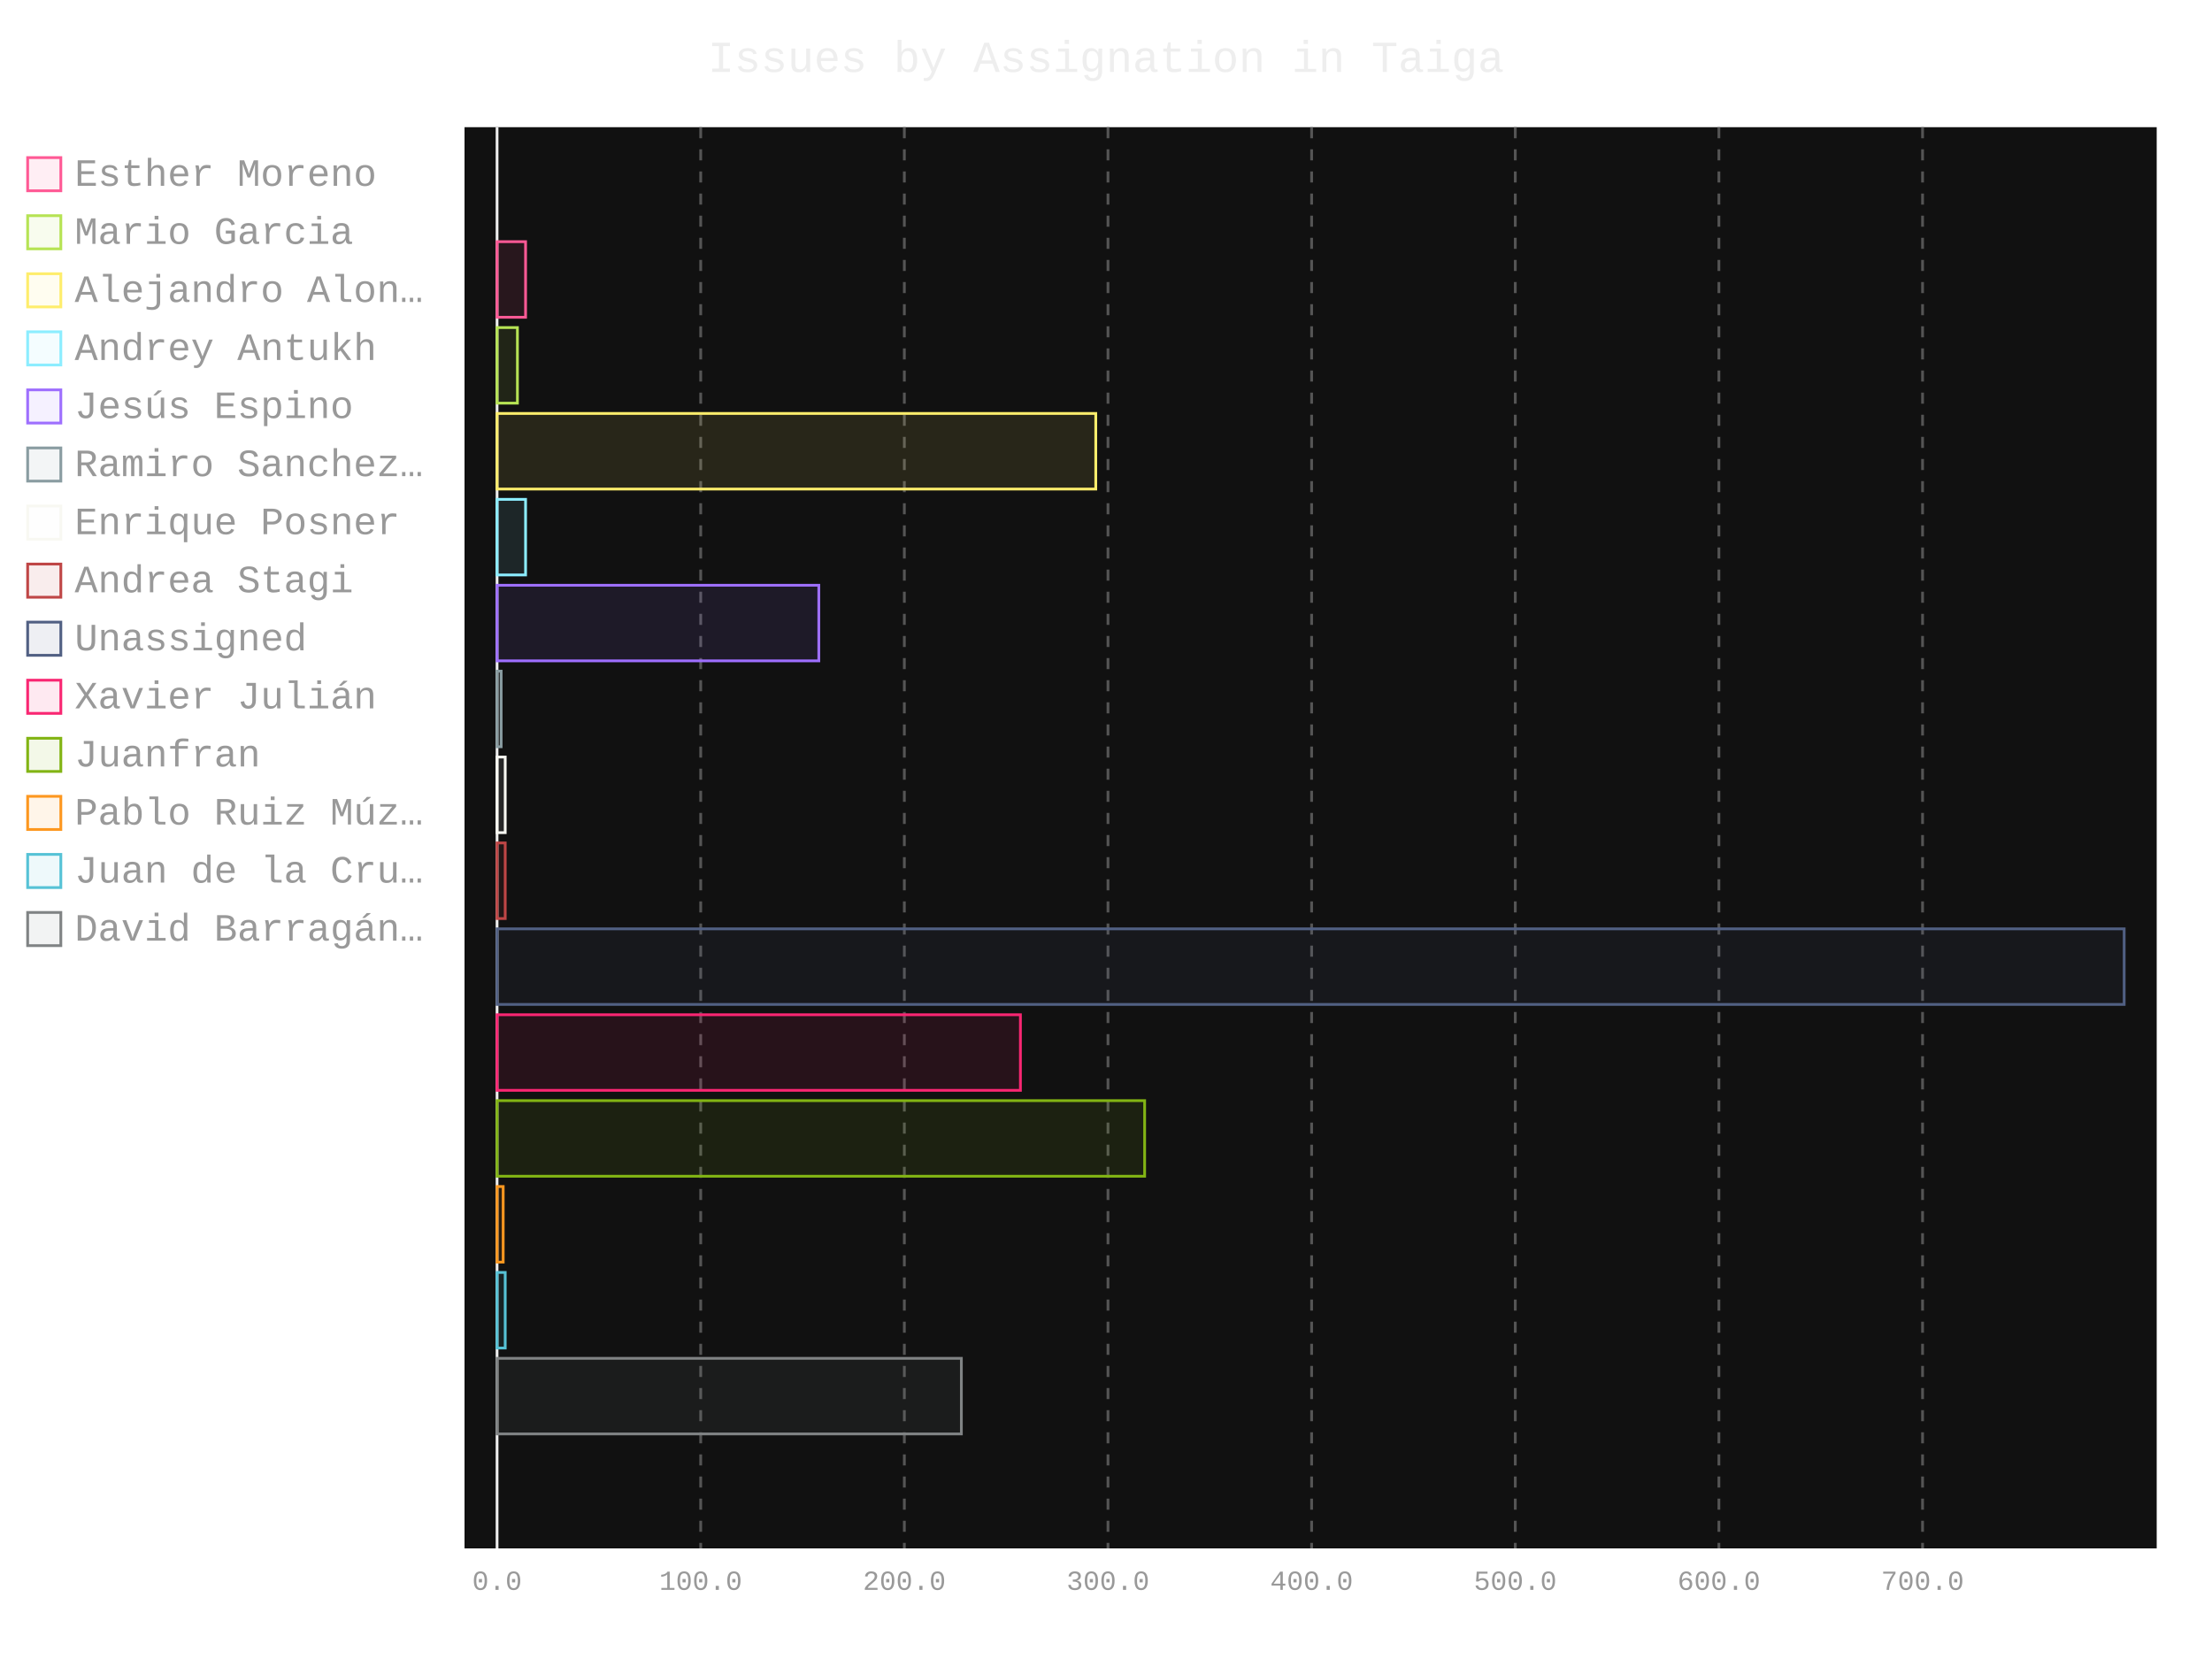
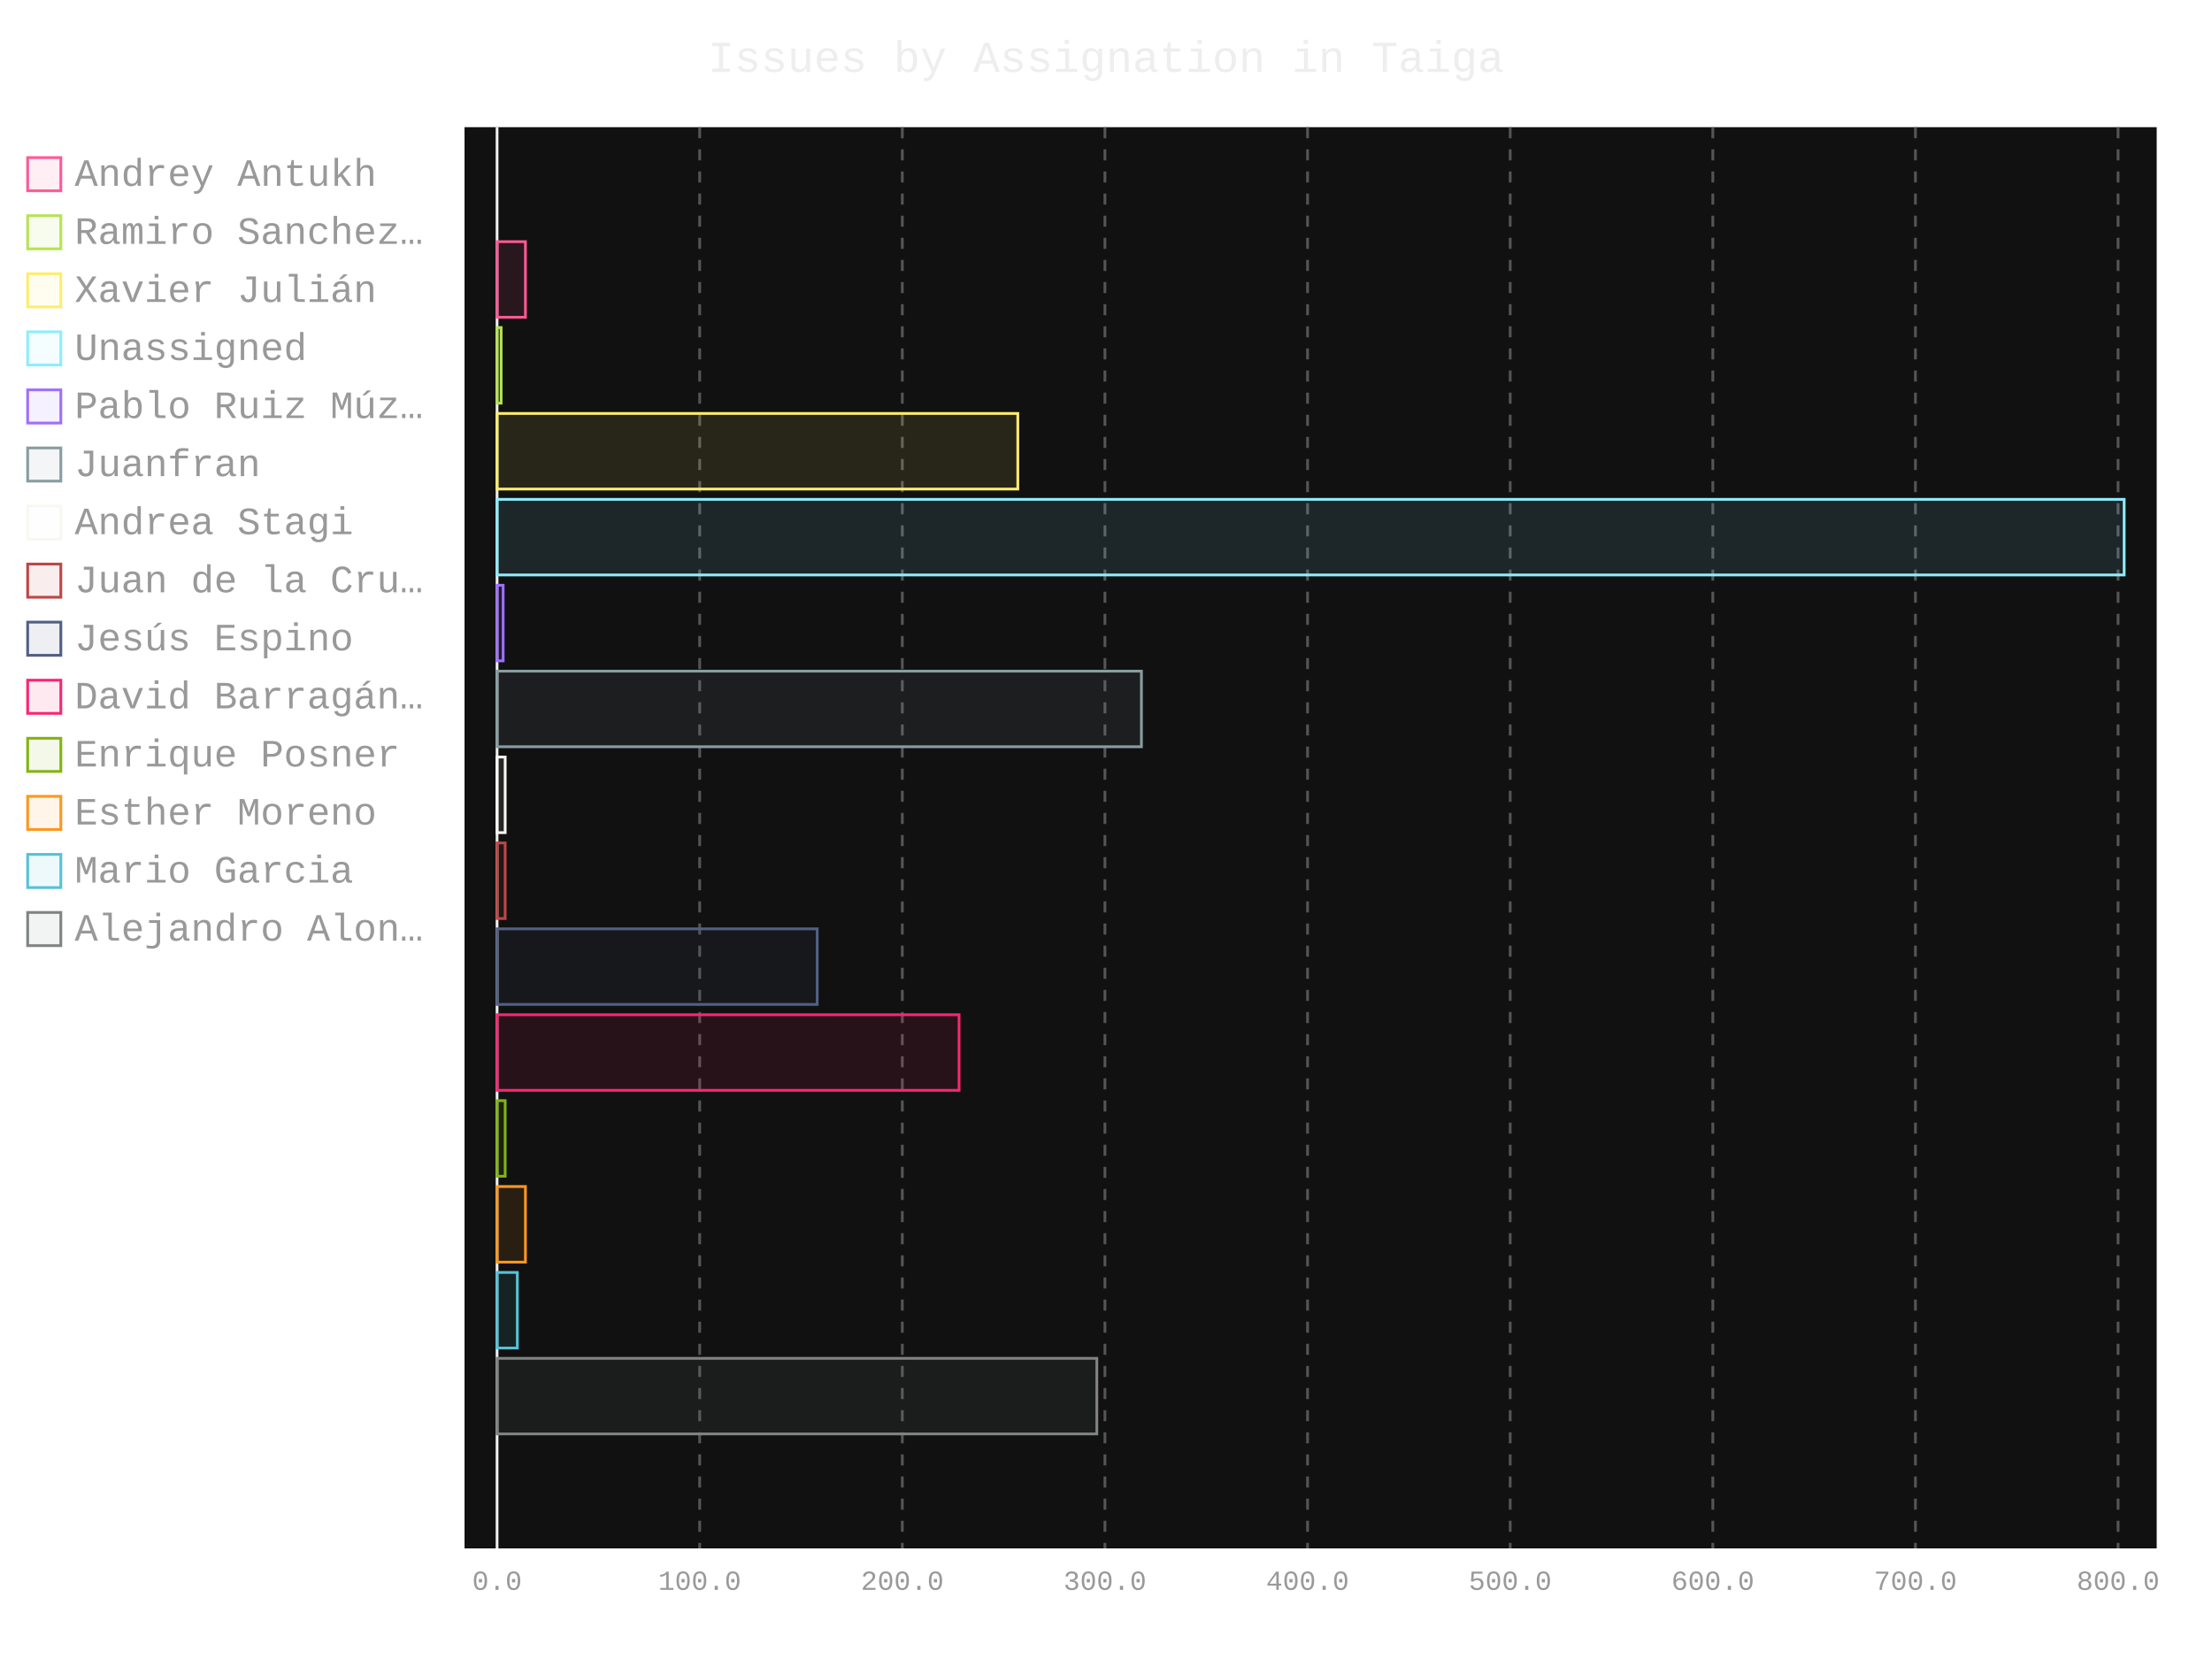
- <svg xmlns="http://www.w3.org/2000/svg" id="chart-2cd76d54-09de-41a3-a75f-2a38a0a2c77c" class="pygal-chart" viewBox="0 0 800 600">
+ <svg xmlns="http://www.w3.org/2000/svg" id="chart-fd9f1b45-08f8-4b8e-b9a5-a60ca3d62fca" class="pygal-chart" viewBox="0 0 800 600">
  <defs>
-     <style type="text/css">#chart-2cd76d54-09de-41a3-a75f-2a38a0a2c77c{-webkit-user-select:none;-webkit-font-smoothing:antialiased;font-family:Consolas,"Liberation Mono",Menlo,Courier,monospace}#chart-2cd76d54-09de-41a3-a75f-2a38a0a2c77c .title{font-family:Consolas,"Liberation Mono",Menlo,Courier,monospace;font-size:16px}#chart-2cd76d54-09de-41a3-a75f-2a38a0a2c77c .legends .legend text{font-family:Consolas,"Liberation Mono",Menlo,Courier,monospace;font-size:14px}#chart-2cd76d54-09de-41a3-a75f-2a38a0a2c77c .axis text{font-family:Consolas,"Liberation Mono",Menlo,Courier,monospace;font-size:10px}#chart-2cd76d54-09de-41a3-a75f-2a38a0a2c77c .axis text.major{font-family:Consolas,"Liberation Mono",Menlo,Courier,monospace;font-size:10px}#chart-2cd76d54-09de-41a3-a75f-2a38a0a2c77c .text-overlay text.value{font-family:Consolas,"Liberation Mono",Menlo,Courier,monospace;font-size:16px}#chart-2cd76d54-09de-41a3-a75f-2a38a0a2c77c .text-overlay text.label{font-family:Consolas,"Liberation Mono",Menlo,Courier,monospace;font-size:10px}#chart-2cd76d54-09de-41a3-a75f-2a38a0a2c77c .tooltip{font-family:Consolas,"Liberation Mono",Menlo,Courier,monospace;font-size:14px}#chart-2cd76d54-09de-41a3-a75f-2a38a0a2c77c text.no_data{font-family:Consolas,"Liberation Mono",Menlo,Courier,monospace;font-size:64px}
- #chart-2cd76d54-09de-41a3-a75f-2a38a0a2c77c{background-color:transparent}#chart-2cd76d54-09de-41a3-a75f-2a38a0a2c77c path,#chart-2cd76d54-09de-41a3-a75f-2a38a0a2c77c line,#chart-2cd76d54-09de-41a3-a75f-2a38a0a2c77c rect,#chart-2cd76d54-09de-41a3-a75f-2a38a0a2c77c circle{-webkit-transition:1s ease-out;-moz-transition:1s ease-out;transition:1s ease-out}#chart-2cd76d54-09de-41a3-a75f-2a38a0a2c77c .graph &gt; .background{fill:transparent}#chart-2cd76d54-09de-41a3-a75f-2a38a0a2c77c .plot &gt; .background{fill:#111}#chart-2cd76d54-09de-41a3-a75f-2a38a0a2c77c .graph{fill:#999}#chart-2cd76d54-09de-41a3-a75f-2a38a0a2c77c text.no_data{fill:#eee}#chart-2cd76d54-09de-41a3-a75f-2a38a0a2c77c .title{fill:#eee}#chart-2cd76d54-09de-41a3-a75f-2a38a0a2c77c .legends .legend text{fill:#999}#chart-2cd76d54-09de-41a3-a75f-2a38a0a2c77c .legends .legend:hover text{fill:#eee}#chart-2cd76d54-09de-41a3-a75f-2a38a0a2c77c .axis .line{stroke:#eee}#chart-2cd76d54-09de-41a3-a75f-2a38a0a2c77c .axis .guide.line{stroke:#555}#chart-2cd76d54-09de-41a3-a75f-2a38a0a2c77c .axis .major.line{stroke:#999}#chart-2cd76d54-09de-41a3-a75f-2a38a0a2c77c .axis text.major{fill:#eee}#chart-2cd76d54-09de-41a3-a75f-2a38a0a2c77c .axis.y .guides:hover .guide.line,#chart-2cd76d54-09de-41a3-a75f-2a38a0a2c77c .line-graph .axis.x .guides:hover .guide.line,#chart-2cd76d54-09de-41a3-a75f-2a38a0a2c77c .stackedline-graph .axis.x .guides:hover .guide.line,#chart-2cd76d54-09de-41a3-a75f-2a38a0a2c77c .xy-graph .axis.x .guides:hover .guide.line{stroke:#eee}#chart-2cd76d54-09de-41a3-a75f-2a38a0a2c77c .axis .guides:hover text{fill:#eee}#chart-2cd76d54-09de-41a3-a75f-2a38a0a2c77c .reactive{fill-opacity:.1}#chart-2cd76d54-09de-41a3-a75f-2a38a0a2c77c .reactive.active,#chart-2cd76d54-09de-41a3-a75f-2a38a0a2c77c .active .reactive{fill-opacity:.75;stroke-width:4}#chart-2cd76d54-09de-41a3-a75f-2a38a0a2c77c .series text{fill:#eee}#chart-2cd76d54-09de-41a3-a75f-2a38a0a2c77c .tooltip rect{fill:#111;stroke:#eee;-webkit-transition:opacity 1s ease-out;-moz-transition:opacity 1s ease-out;transition:opacity 1s ease-out}#chart-2cd76d54-09de-41a3-a75f-2a38a0a2c77c .tooltip .label{fill:#999}#chart-2cd76d54-09de-41a3-a75f-2a38a0a2c77c .tooltip .label{fill:#999}#chart-2cd76d54-09de-41a3-a75f-2a38a0a2c77c .tooltip .legend{font-size:.8em;fill:#555}#chart-2cd76d54-09de-41a3-a75f-2a38a0a2c77c .tooltip .x_label{font-size:.6em;fill:#eee}#chart-2cd76d54-09de-41a3-a75f-2a38a0a2c77c .tooltip .xlink{font-size:.5em;text-decoration:underline}#chart-2cd76d54-09de-41a3-a75f-2a38a0a2c77c .tooltip .value{font-size:1.5em}#chart-2cd76d54-09de-41a3-a75f-2a38a0a2c77c .map-element{fill:#111;stroke:#555 !important}#chart-2cd76d54-09de-41a3-a75f-2a38a0a2c77c .map-element .reactive{fill-opacity:inherit}#chart-2cd76d54-09de-41a3-a75f-2a38a0a2c77c .color-0,#chart-2cd76d54-09de-41a3-a75f-2a38a0a2c77c .color-0 a:visited{stroke:#ff5995;fill:#ff5995}#chart-2cd76d54-09de-41a3-a75f-2a38a0a2c77c .color-1,#chart-2cd76d54-09de-41a3-a75f-2a38a0a2c77c .color-1 a:visited{stroke:#b6e354;fill:#b6e354}#chart-2cd76d54-09de-41a3-a75f-2a38a0a2c77c .color-2,#chart-2cd76d54-09de-41a3-a75f-2a38a0a2c77c .color-2 a:visited{stroke:#feed6c;fill:#feed6c}#chart-2cd76d54-09de-41a3-a75f-2a38a0a2c77c .color-3,#chart-2cd76d54-09de-41a3-a75f-2a38a0a2c77c .color-3 a:visited{stroke:#8cedff;fill:#8cedff}#chart-2cd76d54-09de-41a3-a75f-2a38a0a2c77c .color-4,#chart-2cd76d54-09de-41a3-a75f-2a38a0a2c77c .color-4 a:visited{stroke:#9e6ffe;fill:#9e6ffe}#chart-2cd76d54-09de-41a3-a75f-2a38a0a2c77c .color-5,#chart-2cd76d54-09de-41a3-a75f-2a38a0a2c77c .color-5 a:visited{stroke:#899ca1;fill:#899ca1}#chart-2cd76d54-09de-41a3-a75f-2a38a0a2c77c .color-6,#chart-2cd76d54-09de-41a3-a75f-2a38a0a2c77c .color-6 a:visited{stroke:#f8f8f2;fill:#f8f8f2}#chart-2cd76d54-09de-41a3-a75f-2a38a0a2c77c .color-7,#chart-2cd76d54-09de-41a3-a75f-2a38a0a2c77c .color-7 a:visited{stroke:#bf4646;fill:#bf4646}#chart-2cd76d54-09de-41a3-a75f-2a38a0a2c77c .color-8,#chart-2cd76d54-09de-41a3-a75f-2a38a0a2c77c .color-8 a:visited{stroke:#516083;fill:#516083}#chart-2cd76d54-09de-41a3-a75f-2a38a0a2c77c .color-9,#chart-2cd76d54-09de-41a3-a75f-2a38a0a2c77c .color-9 a:visited{stroke:#f92672;fill:#f92672}#chart-2cd76d54-09de-41a3-a75f-2a38a0a2c77c .color-10,#chart-2cd76d54-09de-41a3-a75f-2a38a0a2c77c .color-10 a:visited{stroke:#82b414;fill:#82b414}#chart-2cd76d54-09de-41a3-a75f-2a38a0a2c77c .color-11,#chart-2cd76d54-09de-41a3-a75f-2a38a0a2c77c .color-11 a:visited{stroke:#fd971f;fill:#fd971f}#chart-2cd76d54-09de-41a3-a75f-2a38a0a2c77c .color-12,#chart-2cd76d54-09de-41a3-a75f-2a38a0a2c77c .color-12 a:visited{stroke:#56c2d6;fill:#56c2d6}#chart-2cd76d54-09de-41a3-a75f-2a38a0a2c77c .color-13,#chart-2cd76d54-09de-41a3-a75f-2a38a0a2c77c .color-13 a:visited{stroke:#808384;fill:#808384}#chart-2cd76d54-09de-41a3-a75f-2a38a0a2c77c .text-overlay .color-0 text{fill:black}#chart-2cd76d54-09de-41a3-a75f-2a38a0a2c77c .text-overlay .color-1 text{fill:black}#chart-2cd76d54-09de-41a3-a75f-2a38a0a2c77c .text-overlay .color-2 text{fill:black}#chart-2cd76d54-09de-41a3-a75f-2a38a0a2c77c .text-overlay .color-3 text{fill:black}#chart-2cd76d54-09de-41a3-a75f-2a38a0a2c77c .text-overlay .color-4 text{fill:black}#chart-2cd76d54-09de-41a3-a75f-2a38a0a2c77c .text-overlay .color-5 text{fill:black}#chart-2cd76d54-09de-41a3-a75f-2a38a0a2c77c .text-overlay .color-6 text{fill:black}#chart-2cd76d54-09de-41a3-a75f-2a38a0a2c77c .text-overlay .color-7 text{fill:black}#chart-2cd76d54-09de-41a3-a75f-2a38a0a2c77c .text-overlay .color-8 text{fill:black}#chart-2cd76d54-09de-41a3-a75f-2a38a0a2c77c .text-overlay .color-9 text{fill:black}#chart-2cd76d54-09de-41a3-a75f-2a38a0a2c77c .text-overlay .color-10 text{fill:black}#chart-2cd76d54-09de-41a3-a75f-2a38a0a2c77c .text-overlay .color-11 text{fill:black}#chart-2cd76d54-09de-41a3-a75f-2a38a0a2c77c .text-overlay .color-12 text{fill:black}#chart-2cd76d54-09de-41a3-a75f-2a38a0a2c77c .text-overlay .color-13 text{fill:black}
- #chart-2cd76d54-09de-41a3-a75f-2a38a0a2c77c text.no_data{text-anchor:middle}#chart-2cd76d54-09de-41a3-a75f-2a38a0a2c77c .guide.line{fill:none}#chart-2cd76d54-09de-41a3-a75f-2a38a0a2c77c .centered{text-anchor:middle}#chart-2cd76d54-09de-41a3-a75f-2a38a0a2c77c .title{text-anchor:middle}#chart-2cd76d54-09de-41a3-a75f-2a38a0a2c77c .legends .legend text{fill-opacity:1}#chart-2cd76d54-09de-41a3-a75f-2a38a0a2c77c .axis.x text{text-anchor:middle}#chart-2cd76d54-09de-41a3-a75f-2a38a0a2c77c .axis.x:not(.web) text[transform]{text-anchor:start}#chart-2cd76d54-09de-41a3-a75f-2a38a0a2c77c .axis.y text{text-anchor:end}#chart-2cd76d54-09de-41a3-a75f-2a38a0a2c77c .axis.y2 text{text-anchor:start}#chart-2cd76d54-09de-41a3-a75f-2a38a0a2c77c .axis .guide.line{stroke-dasharray:4,4}#chart-2cd76d54-09de-41a3-a75f-2a38a0a2c77c .axis .major.guide.line{stroke-dasharray:6,6}#chart-2cd76d54-09de-41a3-a75f-2a38a0a2c77c .horizontal .axis.y .guide.line,#chart-2cd76d54-09de-41a3-a75f-2a38a0a2c77c .horizontal .axis.y2 .guide.line,#chart-2cd76d54-09de-41a3-a75f-2a38a0a2c77c .vertical .axis.x .guide.line{opacity:0}#chart-2cd76d54-09de-41a3-a75f-2a38a0a2c77c .horizontal .axis.always_show .guide.line,#chart-2cd76d54-09de-41a3-a75f-2a38a0a2c77c .vertical .axis.always_show .guide.line{opacity:1 !important}#chart-2cd76d54-09de-41a3-a75f-2a38a0a2c77c .axis.y .guides:hover .guide.line,#chart-2cd76d54-09de-41a3-a75f-2a38a0a2c77c .axis.y2 .guides:hover .guide.line,#chart-2cd76d54-09de-41a3-a75f-2a38a0a2c77c .axis.x .guides:hover .guide.line{opacity:1}#chart-2cd76d54-09de-41a3-a75f-2a38a0a2c77c .axis .guides:hover text{opacity:1}#chart-2cd76d54-09de-41a3-a75f-2a38a0a2c77c .nofill{fill:none}#chart-2cd76d54-09de-41a3-a75f-2a38a0a2c77c .subtle-fill{fill-opacity:.2}#chart-2cd76d54-09de-41a3-a75f-2a38a0a2c77c .dot{stroke-width:1px;fill-opacity:1}#chart-2cd76d54-09de-41a3-a75f-2a38a0a2c77c .dot.active{stroke-width:5px}#chart-2cd76d54-09de-41a3-a75f-2a38a0a2c77c .dot.negative{fill:transparent}#chart-2cd76d54-09de-41a3-a75f-2a38a0a2c77c text,#chart-2cd76d54-09de-41a3-a75f-2a38a0a2c77c tspan{stroke:none !important}#chart-2cd76d54-09de-41a3-a75f-2a38a0a2c77c .series text.active{opacity:1}#chart-2cd76d54-09de-41a3-a75f-2a38a0a2c77c .tooltip rect{fill-opacity:.95;stroke-width:.5}#chart-2cd76d54-09de-41a3-a75f-2a38a0a2c77c .tooltip text{fill-opacity:1}</style>
+     <style type="text/css">#chart-fd9f1b45-08f8-4b8e-b9a5-a60ca3d62fca{-webkit-user-select:none;-webkit-font-smoothing:antialiased;font-family:Consolas,"Liberation Mono",Menlo,Courier,monospace}#chart-fd9f1b45-08f8-4b8e-b9a5-a60ca3d62fca .title{font-family:Consolas,"Liberation Mono",Menlo,Courier,monospace;font-size:16px}#chart-fd9f1b45-08f8-4b8e-b9a5-a60ca3d62fca .legends .legend text{font-family:Consolas,"Liberation Mono",Menlo,Courier,monospace;font-size:14px}#chart-fd9f1b45-08f8-4b8e-b9a5-a60ca3d62fca .axis text{font-family:Consolas,"Liberation Mono",Menlo,Courier,monospace;font-size:10px}#chart-fd9f1b45-08f8-4b8e-b9a5-a60ca3d62fca .axis text.major{font-family:Consolas,"Liberation Mono",Menlo,Courier,monospace;font-size:10px}#chart-fd9f1b45-08f8-4b8e-b9a5-a60ca3d62fca .text-overlay text.value{font-family:Consolas,"Liberation Mono",Menlo,Courier,monospace;font-size:16px}#chart-fd9f1b45-08f8-4b8e-b9a5-a60ca3d62fca .text-overlay text.label{font-family:Consolas,"Liberation Mono",Menlo,Courier,monospace;font-size:10px}#chart-fd9f1b45-08f8-4b8e-b9a5-a60ca3d62fca .tooltip{font-family:Consolas,"Liberation Mono",Menlo,Courier,monospace;font-size:14px}#chart-fd9f1b45-08f8-4b8e-b9a5-a60ca3d62fca text.no_data{font-family:Consolas,"Liberation Mono",Menlo,Courier,monospace;font-size:64px}
+ #chart-fd9f1b45-08f8-4b8e-b9a5-a60ca3d62fca{background-color:transparent}#chart-fd9f1b45-08f8-4b8e-b9a5-a60ca3d62fca path,#chart-fd9f1b45-08f8-4b8e-b9a5-a60ca3d62fca line,#chart-fd9f1b45-08f8-4b8e-b9a5-a60ca3d62fca rect,#chart-fd9f1b45-08f8-4b8e-b9a5-a60ca3d62fca circle{-webkit-transition:1s ease-out;-moz-transition:1s ease-out;transition:1s ease-out}#chart-fd9f1b45-08f8-4b8e-b9a5-a60ca3d62fca .graph &gt; .background{fill:transparent}#chart-fd9f1b45-08f8-4b8e-b9a5-a60ca3d62fca .plot &gt; .background{fill:#111}#chart-fd9f1b45-08f8-4b8e-b9a5-a60ca3d62fca .graph{fill:#999}#chart-fd9f1b45-08f8-4b8e-b9a5-a60ca3d62fca text.no_data{fill:#eee}#chart-fd9f1b45-08f8-4b8e-b9a5-a60ca3d62fca .title{fill:#eee}#chart-fd9f1b45-08f8-4b8e-b9a5-a60ca3d62fca .legends .legend text{fill:#999}#chart-fd9f1b45-08f8-4b8e-b9a5-a60ca3d62fca .legends .legend:hover text{fill:#eee}#chart-fd9f1b45-08f8-4b8e-b9a5-a60ca3d62fca .axis .line{stroke:#eee}#chart-fd9f1b45-08f8-4b8e-b9a5-a60ca3d62fca .axis .guide.line{stroke:#555}#chart-fd9f1b45-08f8-4b8e-b9a5-a60ca3d62fca .axis .major.line{stroke:#999}#chart-fd9f1b45-08f8-4b8e-b9a5-a60ca3d62fca .axis text.major{fill:#eee}#chart-fd9f1b45-08f8-4b8e-b9a5-a60ca3d62fca .axis.y .guides:hover .guide.line,#chart-fd9f1b45-08f8-4b8e-b9a5-a60ca3d62fca .line-graph .axis.x .guides:hover .guide.line,#chart-fd9f1b45-08f8-4b8e-b9a5-a60ca3d62fca .stackedline-graph .axis.x .guides:hover .guide.line,#chart-fd9f1b45-08f8-4b8e-b9a5-a60ca3d62fca .xy-graph .axis.x .guides:hover .guide.line{stroke:#eee}#chart-fd9f1b45-08f8-4b8e-b9a5-a60ca3d62fca .axis .guides:hover text{fill:#eee}#chart-fd9f1b45-08f8-4b8e-b9a5-a60ca3d62fca .reactive{fill-opacity:.1}#chart-fd9f1b45-08f8-4b8e-b9a5-a60ca3d62fca .reactive.active,#chart-fd9f1b45-08f8-4b8e-b9a5-a60ca3d62fca .active .reactive{fill-opacity:.75;stroke-width:4}#chart-fd9f1b45-08f8-4b8e-b9a5-a60ca3d62fca .series text{fill:#eee}#chart-fd9f1b45-08f8-4b8e-b9a5-a60ca3d62fca .tooltip rect{fill:#111;stroke:#eee;-webkit-transition:opacity 1s ease-out;-moz-transition:opacity 1s ease-out;transition:opacity 1s ease-out}#chart-fd9f1b45-08f8-4b8e-b9a5-a60ca3d62fca .tooltip .label{fill:#999}#chart-fd9f1b45-08f8-4b8e-b9a5-a60ca3d62fca .tooltip .label{fill:#999}#chart-fd9f1b45-08f8-4b8e-b9a5-a60ca3d62fca .tooltip .legend{font-size:.8em;fill:#555}#chart-fd9f1b45-08f8-4b8e-b9a5-a60ca3d62fca .tooltip .x_label{font-size:.6em;fill:#eee}#chart-fd9f1b45-08f8-4b8e-b9a5-a60ca3d62fca .tooltip .xlink{font-size:.5em;text-decoration:underline}#chart-fd9f1b45-08f8-4b8e-b9a5-a60ca3d62fca .tooltip .value{font-size:1.5em}#chart-fd9f1b45-08f8-4b8e-b9a5-a60ca3d62fca .map-element{fill:#111;stroke:#555 !important}#chart-fd9f1b45-08f8-4b8e-b9a5-a60ca3d62fca .map-element .reactive{fill-opacity:inherit}#chart-fd9f1b45-08f8-4b8e-b9a5-a60ca3d62fca .color-0,#chart-fd9f1b45-08f8-4b8e-b9a5-a60ca3d62fca .color-0 a:visited{stroke:#ff5995;fill:#ff5995}#chart-fd9f1b45-08f8-4b8e-b9a5-a60ca3d62fca .color-1,#chart-fd9f1b45-08f8-4b8e-b9a5-a60ca3d62fca .color-1 a:visited{stroke:#b6e354;fill:#b6e354}#chart-fd9f1b45-08f8-4b8e-b9a5-a60ca3d62fca .color-2,#chart-fd9f1b45-08f8-4b8e-b9a5-a60ca3d62fca .color-2 a:visited{stroke:#feed6c;fill:#feed6c}#chart-fd9f1b45-08f8-4b8e-b9a5-a60ca3d62fca .color-3,#chart-fd9f1b45-08f8-4b8e-b9a5-a60ca3d62fca .color-3 a:visited{stroke:#8cedff;fill:#8cedff}#chart-fd9f1b45-08f8-4b8e-b9a5-a60ca3d62fca .color-4,#chart-fd9f1b45-08f8-4b8e-b9a5-a60ca3d62fca .color-4 a:visited{stroke:#9e6ffe;fill:#9e6ffe}#chart-fd9f1b45-08f8-4b8e-b9a5-a60ca3d62fca .color-5,#chart-fd9f1b45-08f8-4b8e-b9a5-a60ca3d62fca .color-5 a:visited{stroke:#899ca1;fill:#899ca1}#chart-fd9f1b45-08f8-4b8e-b9a5-a60ca3d62fca .color-6,#chart-fd9f1b45-08f8-4b8e-b9a5-a60ca3d62fca .color-6 a:visited{stroke:#f8f8f2;fill:#f8f8f2}#chart-fd9f1b45-08f8-4b8e-b9a5-a60ca3d62fca .color-7,#chart-fd9f1b45-08f8-4b8e-b9a5-a60ca3d62fca .color-7 a:visited{stroke:#bf4646;fill:#bf4646}#chart-fd9f1b45-08f8-4b8e-b9a5-a60ca3d62fca .color-8,#chart-fd9f1b45-08f8-4b8e-b9a5-a60ca3d62fca .color-8 a:visited{stroke:#516083;fill:#516083}#chart-fd9f1b45-08f8-4b8e-b9a5-a60ca3d62fca .color-9,#chart-fd9f1b45-08f8-4b8e-b9a5-a60ca3d62fca .color-9 a:visited{stroke:#f92672;fill:#f92672}#chart-fd9f1b45-08f8-4b8e-b9a5-a60ca3d62fca .color-10,#chart-fd9f1b45-08f8-4b8e-b9a5-a60ca3d62fca .color-10 a:visited{stroke:#82b414;fill:#82b414}#chart-fd9f1b45-08f8-4b8e-b9a5-a60ca3d62fca .color-11,#chart-fd9f1b45-08f8-4b8e-b9a5-a60ca3d62fca .color-11 a:visited{stroke:#fd971f;fill:#fd971f}#chart-fd9f1b45-08f8-4b8e-b9a5-a60ca3d62fca .color-12,#chart-fd9f1b45-08f8-4b8e-b9a5-a60ca3d62fca .color-12 a:visited{stroke:#56c2d6;fill:#56c2d6}#chart-fd9f1b45-08f8-4b8e-b9a5-a60ca3d62fca .color-13,#chart-fd9f1b45-08f8-4b8e-b9a5-a60ca3d62fca .color-13 a:visited{stroke:#808384;fill:#808384}#chart-fd9f1b45-08f8-4b8e-b9a5-a60ca3d62fca .text-overlay .color-0 text{fill:black}#chart-fd9f1b45-08f8-4b8e-b9a5-a60ca3d62fca .text-overlay .color-1 text{fill:black}#chart-fd9f1b45-08f8-4b8e-b9a5-a60ca3d62fca .text-overlay .color-2 text{fill:black}#chart-fd9f1b45-08f8-4b8e-b9a5-a60ca3d62fca .text-overlay .color-3 text{fill:black}#chart-fd9f1b45-08f8-4b8e-b9a5-a60ca3d62fca .text-overlay .color-4 text{fill:black}#chart-fd9f1b45-08f8-4b8e-b9a5-a60ca3d62fca .text-overlay .color-5 text{fill:black}#chart-fd9f1b45-08f8-4b8e-b9a5-a60ca3d62fca .text-overlay .color-6 text{fill:black}#chart-fd9f1b45-08f8-4b8e-b9a5-a60ca3d62fca .text-overlay .color-7 text{fill:black}#chart-fd9f1b45-08f8-4b8e-b9a5-a60ca3d62fca .text-overlay .color-8 text{fill:black}#chart-fd9f1b45-08f8-4b8e-b9a5-a60ca3d62fca .text-overlay .color-9 text{fill:black}#chart-fd9f1b45-08f8-4b8e-b9a5-a60ca3d62fca .text-overlay .color-10 text{fill:black}#chart-fd9f1b45-08f8-4b8e-b9a5-a60ca3d62fca .text-overlay .color-11 text{fill:black}#chart-fd9f1b45-08f8-4b8e-b9a5-a60ca3d62fca .text-overlay .color-12 text{fill:black}#chart-fd9f1b45-08f8-4b8e-b9a5-a60ca3d62fca .text-overlay .color-13 text{fill:black}
+ #chart-fd9f1b45-08f8-4b8e-b9a5-a60ca3d62fca text.no_data{text-anchor:middle}#chart-fd9f1b45-08f8-4b8e-b9a5-a60ca3d62fca .guide.line{fill:none}#chart-fd9f1b45-08f8-4b8e-b9a5-a60ca3d62fca .centered{text-anchor:middle}#chart-fd9f1b45-08f8-4b8e-b9a5-a60ca3d62fca .title{text-anchor:middle}#chart-fd9f1b45-08f8-4b8e-b9a5-a60ca3d62fca .legends .legend text{fill-opacity:1}#chart-fd9f1b45-08f8-4b8e-b9a5-a60ca3d62fca .axis.x text{text-anchor:middle}#chart-fd9f1b45-08f8-4b8e-b9a5-a60ca3d62fca .axis.x:not(.web) text[transform]{text-anchor:start}#chart-fd9f1b45-08f8-4b8e-b9a5-a60ca3d62fca .axis.y text{text-anchor:end}#chart-fd9f1b45-08f8-4b8e-b9a5-a60ca3d62fca .axis.y2 text{text-anchor:start}#chart-fd9f1b45-08f8-4b8e-b9a5-a60ca3d62fca .axis .guide.line{stroke-dasharray:4,4}#chart-fd9f1b45-08f8-4b8e-b9a5-a60ca3d62fca .axis .major.guide.line{stroke-dasharray:6,6}#chart-fd9f1b45-08f8-4b8e-b9a5-a60ca3d62fca .horizontal .axis.y .guide.line,#chart-fd9f1b45-08f8-4b8e-b9a5-a60ca3d62fca .horizontal .axis.y2 .guide.line,#chart-fd9f1b45-08f8-4b8e-b9a5-a60ca3d62fca .vertical .axis.x .guide.line{opacity:0}#chart-fd9f1b45-08f8-4b8e-b9a5-a60ca3d62fca .horizontal .axis.always_show .guide.line,#chart-fd9f1b45-08f8-4b8e-b9a5-a60ca3d62fca .vertical .axis.always_show .guide.line{opacity:1 !important}#chart-fd9f1b45-08f8-4b8e-b9a5-a60ca3d62fca .axis.y .guides:hover .guide.line,#chart-fd9f1b45-08f8-4b8e-b9a5-a60ca3d62fca .axis.y2 .guides:hover .guide.line,#chart-fd9f1b45-08f8-4b8e-b9a5-a60ca3d62fca .axis.x .guides:hover .guide.line{opacity:1}#chart-fd9f1b45-08f8-4b8e-b9a5-a60ca3d62fca .axis .guides:hover text{opacity:1}#chart-fd9f1b45-08f8-4b8e-b9a5-a60ca3d62fca .nofill{fill:none}#chart-fd9f1b45-08f8-4b8e-b9a5-a60ca3d62fca .subtle-fill{fill-opacity:.2}#chart-fd9f1b45-08f8-4b8e-b9a5-a60ca3d62fca .dot{stroke-width:1px;fill-opacity:1}#chart-fd9f1b45-08f8-4b8e-b9a5-a60ca3d62fca .dot.active{stroke-width:5px}#chart-fd9f1b45-08f8-4b8e-b9a5-a60ca3d62fca .dot.negative{fill:transparent}#chart-fd9f1b45-08f8-4b8e-b9a5-a60ca3d62fca text,#chart-fd9f1b45-08f8-4b8e-b9a5-a60ca3d62fca tspan{stroke:none !important}#chart-fd9f1b45-08f8-4b8e-b9a5-a60ca3d62fca .series text.active{opacity:1}#chart-fd9f1b45-08f8-4b8e-b9a5-a60ca3d62fca .tooltip rect{fill-opacity:.95;stroke-width:.5}#chart-fd9f1b45-08f8-4b8e-b9a5-a60ca3d62fca .tooltip text{fill-opacity:1}</style>
  </defs>
  <g class="graph horizontalbar-graph horizontal">
    <rect class="background" height="600" width="800" x="0" y="0" />
    <g class="plot" transform="translate(168, 46)">
      <rect class="background" height="514" width="612.0" x="0" y="0" />
      <g class="axis x">
        <g class="guides">
          <path class="line" d="M11.769 0 v514" />
          <text class="" x="11.769" y="529.0">0.0</text>
        </g>
        <g class="guides">
-           <path class="guide line" d="M85.419 0 v514" />
-           <text class="" x="85.419" y="529.0">100.0</text>
-         </g>
-         <g class="guides">
-           <path class="guide line" d="M159.069 0 v514" />
-           <text class="" x="159.069" y="529.0">200.0</text>
-         </g>
-         <g class="guides">
-           <path class="guide line" d="M232.718 0 v514" />
-           <text class="" x="232.718" y="529.0">300.0</text>
-         </g>
-         <g class="guides">
-           <path class="guide line" d="M306.368 0 v514" />
-           <text class="" x="306.368" y="529.0">400.0</text>
-         </g>
-         <g class="guides">
-           <path class="guide line" d="M380.018 0 v514" />
-           <text class="" x="380.018" y="529.0">500.0</text>
-         </g>
-         <g class="guides">
-           <path class="guide line" d="M453.668 0 v514" />
-           <text class="" x="453.668" y="529.0">600.0</text>
-         </g>
-         <g class="guides">
-           <path class="guide line" d="M527.318 0 v514" />
-           <text class="" x="527.318" y="529.0">700.0</text>
+           <path class="guide line" d="M85.052 0 v514" />
+           <text class="" x="85.052" y="529.0">100.0</text>
+         </g>
+         <g class="guides">
+           <path class="guide line" d="M158.335 0 v514" />
+           <text class="" x="158.335" y="529.0">200.0</text>
+         </g>
+         <g class="guides">
+           <path class="guide line" d="M231.618 0 v514" />
+           <text class="" x="231.618" y="529.0">300.0</text>
+         </g>
+         <g class="guides">
+           <path class="guide line" d="M304.901 0 v514" />
+           <text class="" x="304.901" y="529.0">400.0</text>
+         </g>
+         <g class="guides">
+           <path class="guide line" d="M378.184 0 v514" />
+           <text class="" x="378.184" y="529.0">500.0</text>
+         </g>
+         <g class="guides">
+           <path class="guide line" d="M451.467 0 v514" />
+           <text class="" x="451.467" y="529.0">600.0</text>
+         </g>
+         <g class="guides">
+           <path class="guide line" d="M524.749 0 v514" />
+           <text class="" x="524.749" y="529.0">700.0</text>
+         </g>
+         <g class="guides">
+           <path class="guide line" d="M598.032 0 v514" />
+           <text class="" x="598.032" y="529.0">800.0</text>
        </g>
      </g>
      <g class="series serie-13 color-13">
        <g class="bars">
          <g class="bar">
-             <rect class="rect reactive tooltip-trigger" cx="None" cy="None" height="27.338" rx="0" ry="0" width="167.921" x="11.769" y="445.26" />
+             <rect class="rect reactive tooltip-trigger" cx="None" cy="None" height="27.338" rx="0" ry="0" width="216.917" x="11.769" y="445.26" />
          </g>
        </g>
      </g>
      <g class="series serie-12 color-12">
        <g class="bars">
          <g class="bar">
-             <rect class="rect reactive tooltip-trigger" cx="None" cy="None" height="27.338" rx="0" ry="0" width="2.946" x="11.769" y="414.194" />
+             <rect class="rect reactive tooltip-trigger" cx="None" cy="None" height="27.338" rx="0" ry="0" width="7.328" x="11.769" y="414.194" />
          </g>
        </g>
      </g>
      <g class="series serie-11 color-11">
        <g class="bars">
          <g class="bar">
-             <rect class="rect reactive tooltip-trigger" cx="None" cy="None" height="27.338" rx="0" ry="0" width="2.209" x="11.769" y="383.128" />
+             <rect class="rect reactive tooltip-trigger" cx="None" cy="None" height="27.338" rx="0" ry="0" width="10.26" x="11.769" y="383.128" />
          </g>
        </g>
      </g>
      <g class="series serie-10 color-10">
        <g class="bars">
          <g class="bar">
-             <rect class="rect reactive tooltip-trigger" cx="None" cy="None" height="27.338" rx="0" ry="0" width="234.206" x="11.769" y="352.062" />
+             <rect class="rect reactive tooltip-trigger" cx="None" cy="None" height="27.338" rx="0" ry="0" width="2.931" x="11.769" y="352.062" />
          </g>
        </g>
      </g>
      <g class="series serie-9 color-9">
        <g class="bars">
          <g class="bar">
-             <rect class="rect reactive tooltip-trigger" cx="None" cy="None" height="27.338" rx="0" ry="0" width="189.28" x="11.769" y="320.996" />
+             <rect class="rect reactive tooltip-trigger" cx="None" cy="None" height="27.338" rx="0" ry="0" width="167.085" x="11.769" y="320.996" />
          </g>
        </g>
      </g>
      <g class="series serie-8 color-8">
        <g class="bars">
          <g class="bar">
-             <rect class="rect reactive tooltip-trigger" cx="None" cy="None" height="27.338" rx="0" ry="0" width="588.462" x="11.769" y="289.93" />
+             <rect class="rect reactive tooltip-trigger" cx="None" cy="None" height="27.338" rx="0" ry="0" width="115.787" x="11.769" y="289.93" />
          </g>
        </g>
      </g>
      <g class="series serie-7 color-7">
        <g class="bars">
          <g class="bar">
-             <rect class="rect reactive tooltip-trigger" cx="None" cy="None" height="27.338" rx="0" ry="0" width="2.946" x="11.769" y="258.864" />
+             <rect class="rect reactive tooltip-trigger" cx="None" cy="None" height="27.338" rx="0" ry="0" width="2.931" x="11.769" y="258.864" />
          </g>
        </g>
      </g>
      <g class="series serie-6 color-6">
        <g class="bars">
          <g class="bar">
-             <rect class="rect reactive tooltip-trigger" cx="None" cy="None" height="27.338" rx="0" ry="0" width="2.946" x="11.769" y="227.798" />
+             <rect class="rect reactive tooltip-trigger" cx="None" cy="None" height="27.338" rx="0" ry="0" width="2.931" x="11.769" y="227.798" />
          </g>
        </g>
      </g>
      <g class="series serie-5 color-5">
        <g class="bars">
          <g class="bar">
-             <rect class="rect reactive tooltip-trigger" cx="None" cy="None" height="27.338" rx="0" ry="0" width="1.473" x="11.769" y="196.732" />
+             <rect class="rect reactive tooltip-trigger" cx="None" cy="None" height="27.338" rx="0" ry="0" width="233.04" x="11.769" y="196.732" />
          </g>
        </g>
      </g>
      <g class="series serie-4 color-4">
        <g class="bars">
          <g class="bar">
-             <rect class="rect reactive tooltip-trigger" cx="None" cy="None" height="27.338" rx="0" ry="0" width="116.367" x="11.769" y="165.666" />
+             <rect class="rect reactive tooltip-trigger" cx="None" cy="None" height="27.338" rx="0" ry="0" width="2.198" x="11.769" y="165.666" />
          </g>
        </g>
      </g>
      <g class="series serie-3 color-3">
        <g class="bars">
          <g class="bar">
-             <rect class="rect reactive tooltip-trigger" cx="None" cy="None" height="27.338" rx="0" ry="0" width="10.311" x="11.769" y="134.6" />
+             <rect class="rect reactive tooltip-trigger" cx="None" cy="None" height="27.338" rx="0" ry="0" width="588.462" x="11.769" y="134.6" />
          </g>
        </g>
      </g>
      <g class="series serie-2 color-2">
        <g class="bars">
          <g class="bar">
-             <rect class="rect reactive tooltip-trigger" cx="None" cy="None" height="27.338" rx="0" ry="0" width="216.53" x="11.769" y="103.534" />
+             <rect class="rect reactive tooltip-trigger" cx="None" cy="None" height="27.338" rx="0" ry="0" width="188.337" x="11.769" y="103.534" />
          </g>
        </g>
      </g>
      <g class="series serie-1 color-1">
        <g class="bars">
          <g class="bar">
-             <rect class="rect reactive tooltip-trigger" cx="None" cy="None" height="27.338" rx="0" ry="0" width="7.365" x="11.769" y="72.468" />
+             <rect class="rect reactive tooltip-trigger" cx="None" cy="None" height="27.338" rx="0" ry="0" width="1.466" x="11.769" y="72.468" />
          </g>
        </g>
      </g>
      <g class="series serie-0 color-0">
        <g class="bars">
          <g class="bar">
-             <rect class="rect reactive tooltip-trigger" cx="None" cy="None" height="27.338" rx="0" ry="0" width="10.311" x="11.769" y="41.402" />
+             <rect class="rect reactive tooltip-trigger" cx="None" cy="None" height="27.338" rx="0" ry="0" width="10.26" x="11.769" y="41.402" />
          </g>
        </g>
      </g>
    </g>
    <g class="titles">
      <text class="title plot_title" x="400.0" y="26">Issues by Assignation in Taiga</text>
    </g>
    <g class="plot overlay" transform="translate(168, 46)">
      <g class="series serie-13 color-13" />
      <g class="series serie-12 color-12" />
      <g class="series serie-11 color-11" />
      <g class="series serie-10 color-10" />
      <g class="series serie-9 color-9" />
      <g class="series serie-8 color-8" />
      <g class="series serie-7 color-7" />
      <g class="series serie-6 color-6" />
      <g class="series serie-5 color-5" />
      <g class="series serie-4 color-4" />
      <g class="series serie-3 color-3" />
      <g class="series serie-2 color-2" />
      <g class="series serie-1 color-1" />
      <g class="series serie-0 color-0" />
    </g>
    <g class="plot text-overlay" transform="translate(168, 46)">
      <g class="series serie-13 color-13" />
      <g class="series serie-12 color-12" />
      <g class="series serie-11 color-11" />
      <g class="series serie-10 color-10" />
      <g class="series serie-9 color-9" />
      <g class="series serie-8 color-8" />
      <g class="series serie-7 color-7" />
      <g class="series serie-6 color-6" />
      <g class="series serie-5 color-5" />
      <g class="series serie-4 color-4" />
      <g class="series serie-3 color-3" />
      <g class="series serie-2 color-2" />
      <g class="series serie-1 color-1" />
      <g class="series serie-0 color-0" />
    </g>
    <g class="plot tooltip-overlay" transform="translate(168, 46)">
      <g class="tooltip" style="opacity: 0" transform="translate(0 0)">
        <rect class="tooltip-box" height="0" rx="0" ry="0" width="0" />
        <g class="text" />
      </g>
    </g>
    <g class="legends" transform="translate(10, 56)">
      <g class="legend reactive activate-serie" id="activate-serie-0">
        <rect class="color-0 reactive" height="12" width="12" x="0.0" y="1.0" />
-         <text x="17.0" y="11.2">Esther Moreno</text>
+         <text x="17.0" y="11.2">Andrey Antukh</text>
      </g>
      <g class="legend reactive activate-serie" id="activate-serie-1">
        <rect class="color-1 reactive" height="12" width="12" x="0.0" y="22.0" />
-         <text x="17.0" y="32.2">Mario Garcia</text>
+         <text x="17.0" y="32.2">Ramiro Sanchez…</text>
      </g>
      <g class="legend reactive activate-serie" id="activate-serie-2">
        <rect class="color-2 reactive" height="12" width="12" x="0.0" y="43.0" />
-         <text x="17.0" y="53.2">Alejandro Alon…</text>
+         <text x="17.0" y="53.2">Xavier Julián</text>
      </g>
      <g class="legend reactive activate-serie" id="activate-serie-3">
        <rect class="color-3 reactive" height="12" width="12" x="0.0" y="64.0" />
-         <text x="17.0" y="74.2">Andrey Antukh</text>
+         <text x="17.0" y="74.2">Unassigned</text>
      </g>
      <g class="legend reactive activate-serie" id="activate-serie-4">
        <rect class="color-4 reactive" height="12" width="12" x="0.0" y="85.0" />
-         <text x="17.0" y="95.2">Jesús Espino</text>
+         <text x="17.0" y="95.2">Pablo Ruiz Múz…</text>
      </g>
      <g class="legend reactive activate-serie" id="activate-serie-5">
        <rect class="color-5 reactive" height="12" width="12" x="0.0" y="106.0" />
-         <text x="17.0" y="116.2">Ramiro Sanchez…</text>
+         <text x="17.0" y="116.2">Juanfran</text>
      </g>
      <g class="legend reactive activate-serie" id="activate-serie-6">
        <rect class="color-6 reactive" height="12" width="12" x="0.0" y="127.0" />
-         <text x="17.0" y="137.2">Enrique Posner</text>
+         <text x="17.0" y="137.2">Andrea Stagi</text>
      </g>
      <g class="legend reactive activate-serie" id="activate-serie-7">
        <rect class="color-7 reactive" height="12" width="12" x="0.0" y="148.0" />
-         <text x="17.0" y="158.2">Andrea Stagi</text>
+         <text x="17.0" y="158.2">Juan de la Cru…</text>
      </g>
      <g class="legend reactive activate-serie" id="activate-serie-8">
        <rect class="color-8 reactive" height="12" width="12" x="0.0" y="169.0" />
-         <text x="17.0" y="179.2">Unassigned</text>
+         <text x="17.0" y="179.2">Jesús Espino</text>
      </g>
      <g class="legend reactive activate-serie" id="activate-serie-9">
        <rect class="color-9 reactive" height="12" width="12" x="0.0" y="190.0" />
-         <text x="17.0" y="200.2">Xavier Julián</text>
+         <text x="17.0" y="200.2">David Barragán…</text>
      </g>
      <g class="legend reactive activate-serie" id="activate-serie-10">
        <rect class="color-10 reactive" height="12" width="12" x="0.0" y="211.0" />
-         <text x="17.0" y="221.2">Juanfran</text>
+         <text x="17.0" y="221.2">Enrique Posner</text>
      </g>
      <g class="legend reactive activate-serie" id="activate-serie-11">
        <rect class="color-11 reactive" height="12" width="12" x="0.0" y="232.0" />
-         <text x="17.0" y="242.2">Pablo Ruiz Múz…</text>
+         <text x="17.0" y="242.2">Esther Moreno</text>
      </g>
      <g class="legend reactive activate-serie" id="activate-serie-12">
        <rect class="color-12 reactive" height="12" width="12" x="0.0" y="253.0" />
-         <text x="17.0" y="263.2">Juan de la Cru…</text>
+         <text x="17.0" y="263.2">Mario Garcia</text>
      </g>
      <g class="legend reactive activate-serie" id="activate-serie-13">
        <rect class="color-13 reactive" height="12" width="12" x="0.0" y="274.0" />
-         <text x="17.0" y="284.2">David Barragán…</text>
+         <text x="17.0" y="284.2">Alejandro Alon…</text>
      </g>
    </g>
    <g class="legends" transform="translate(790, 56)" />
  </g>
</svg>
